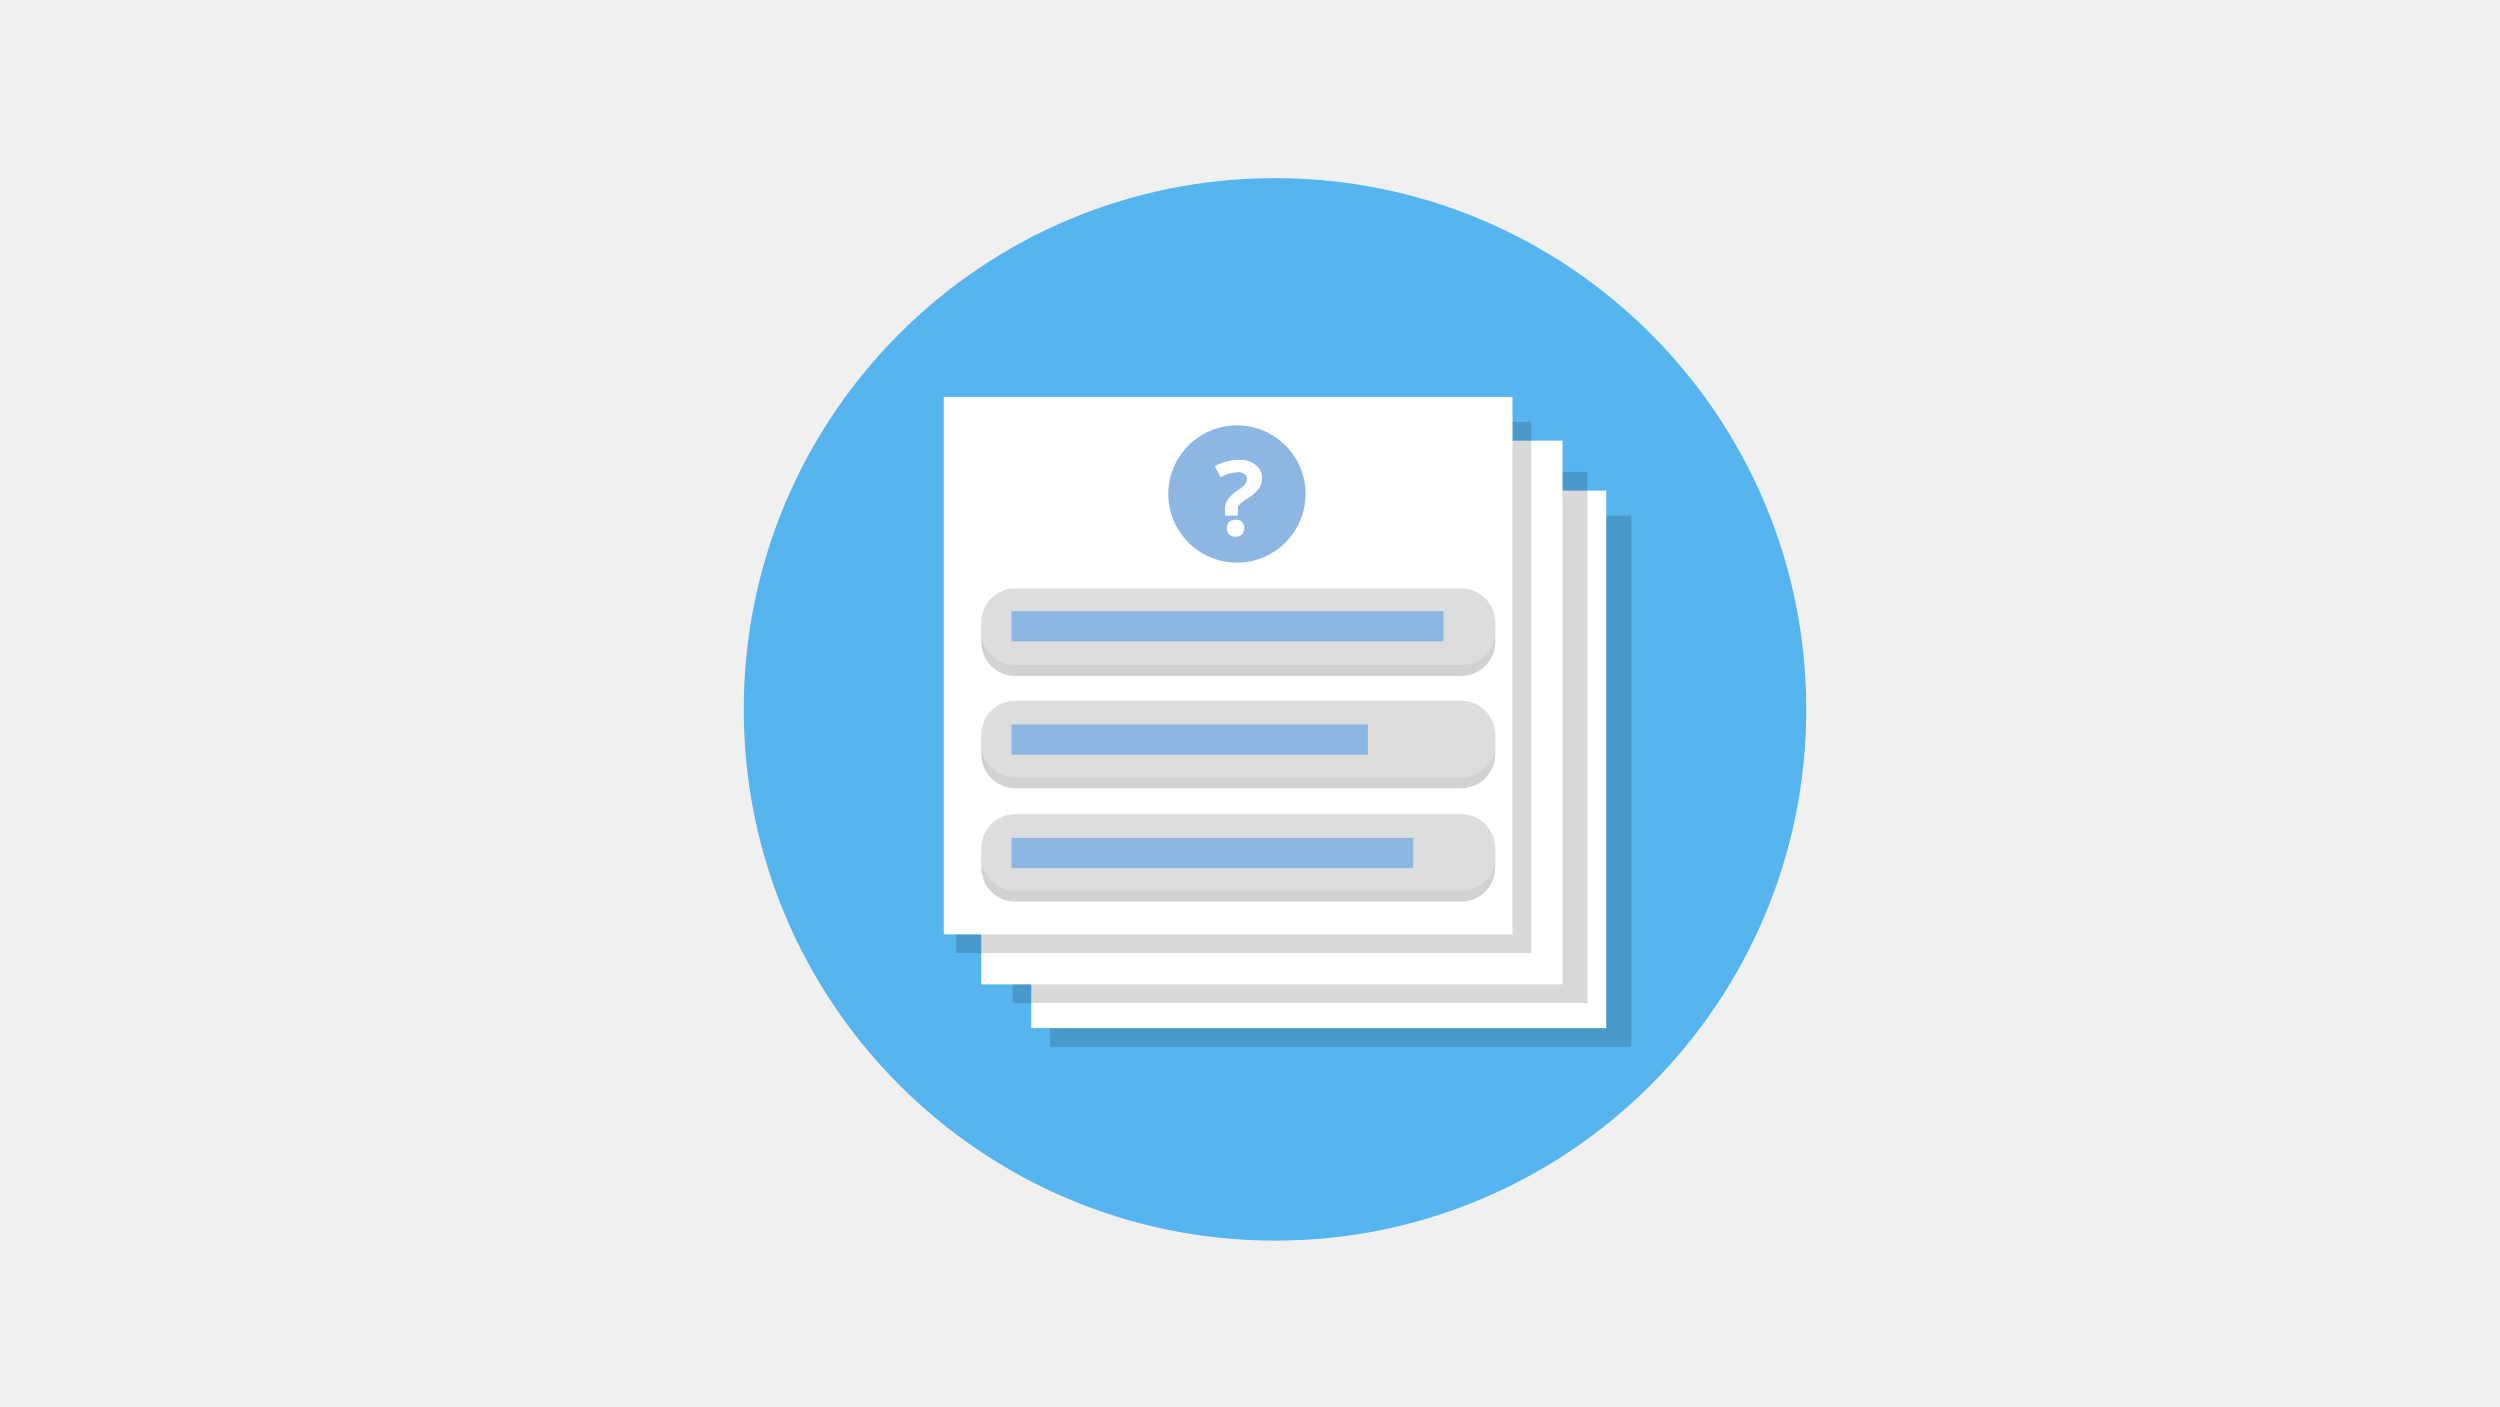
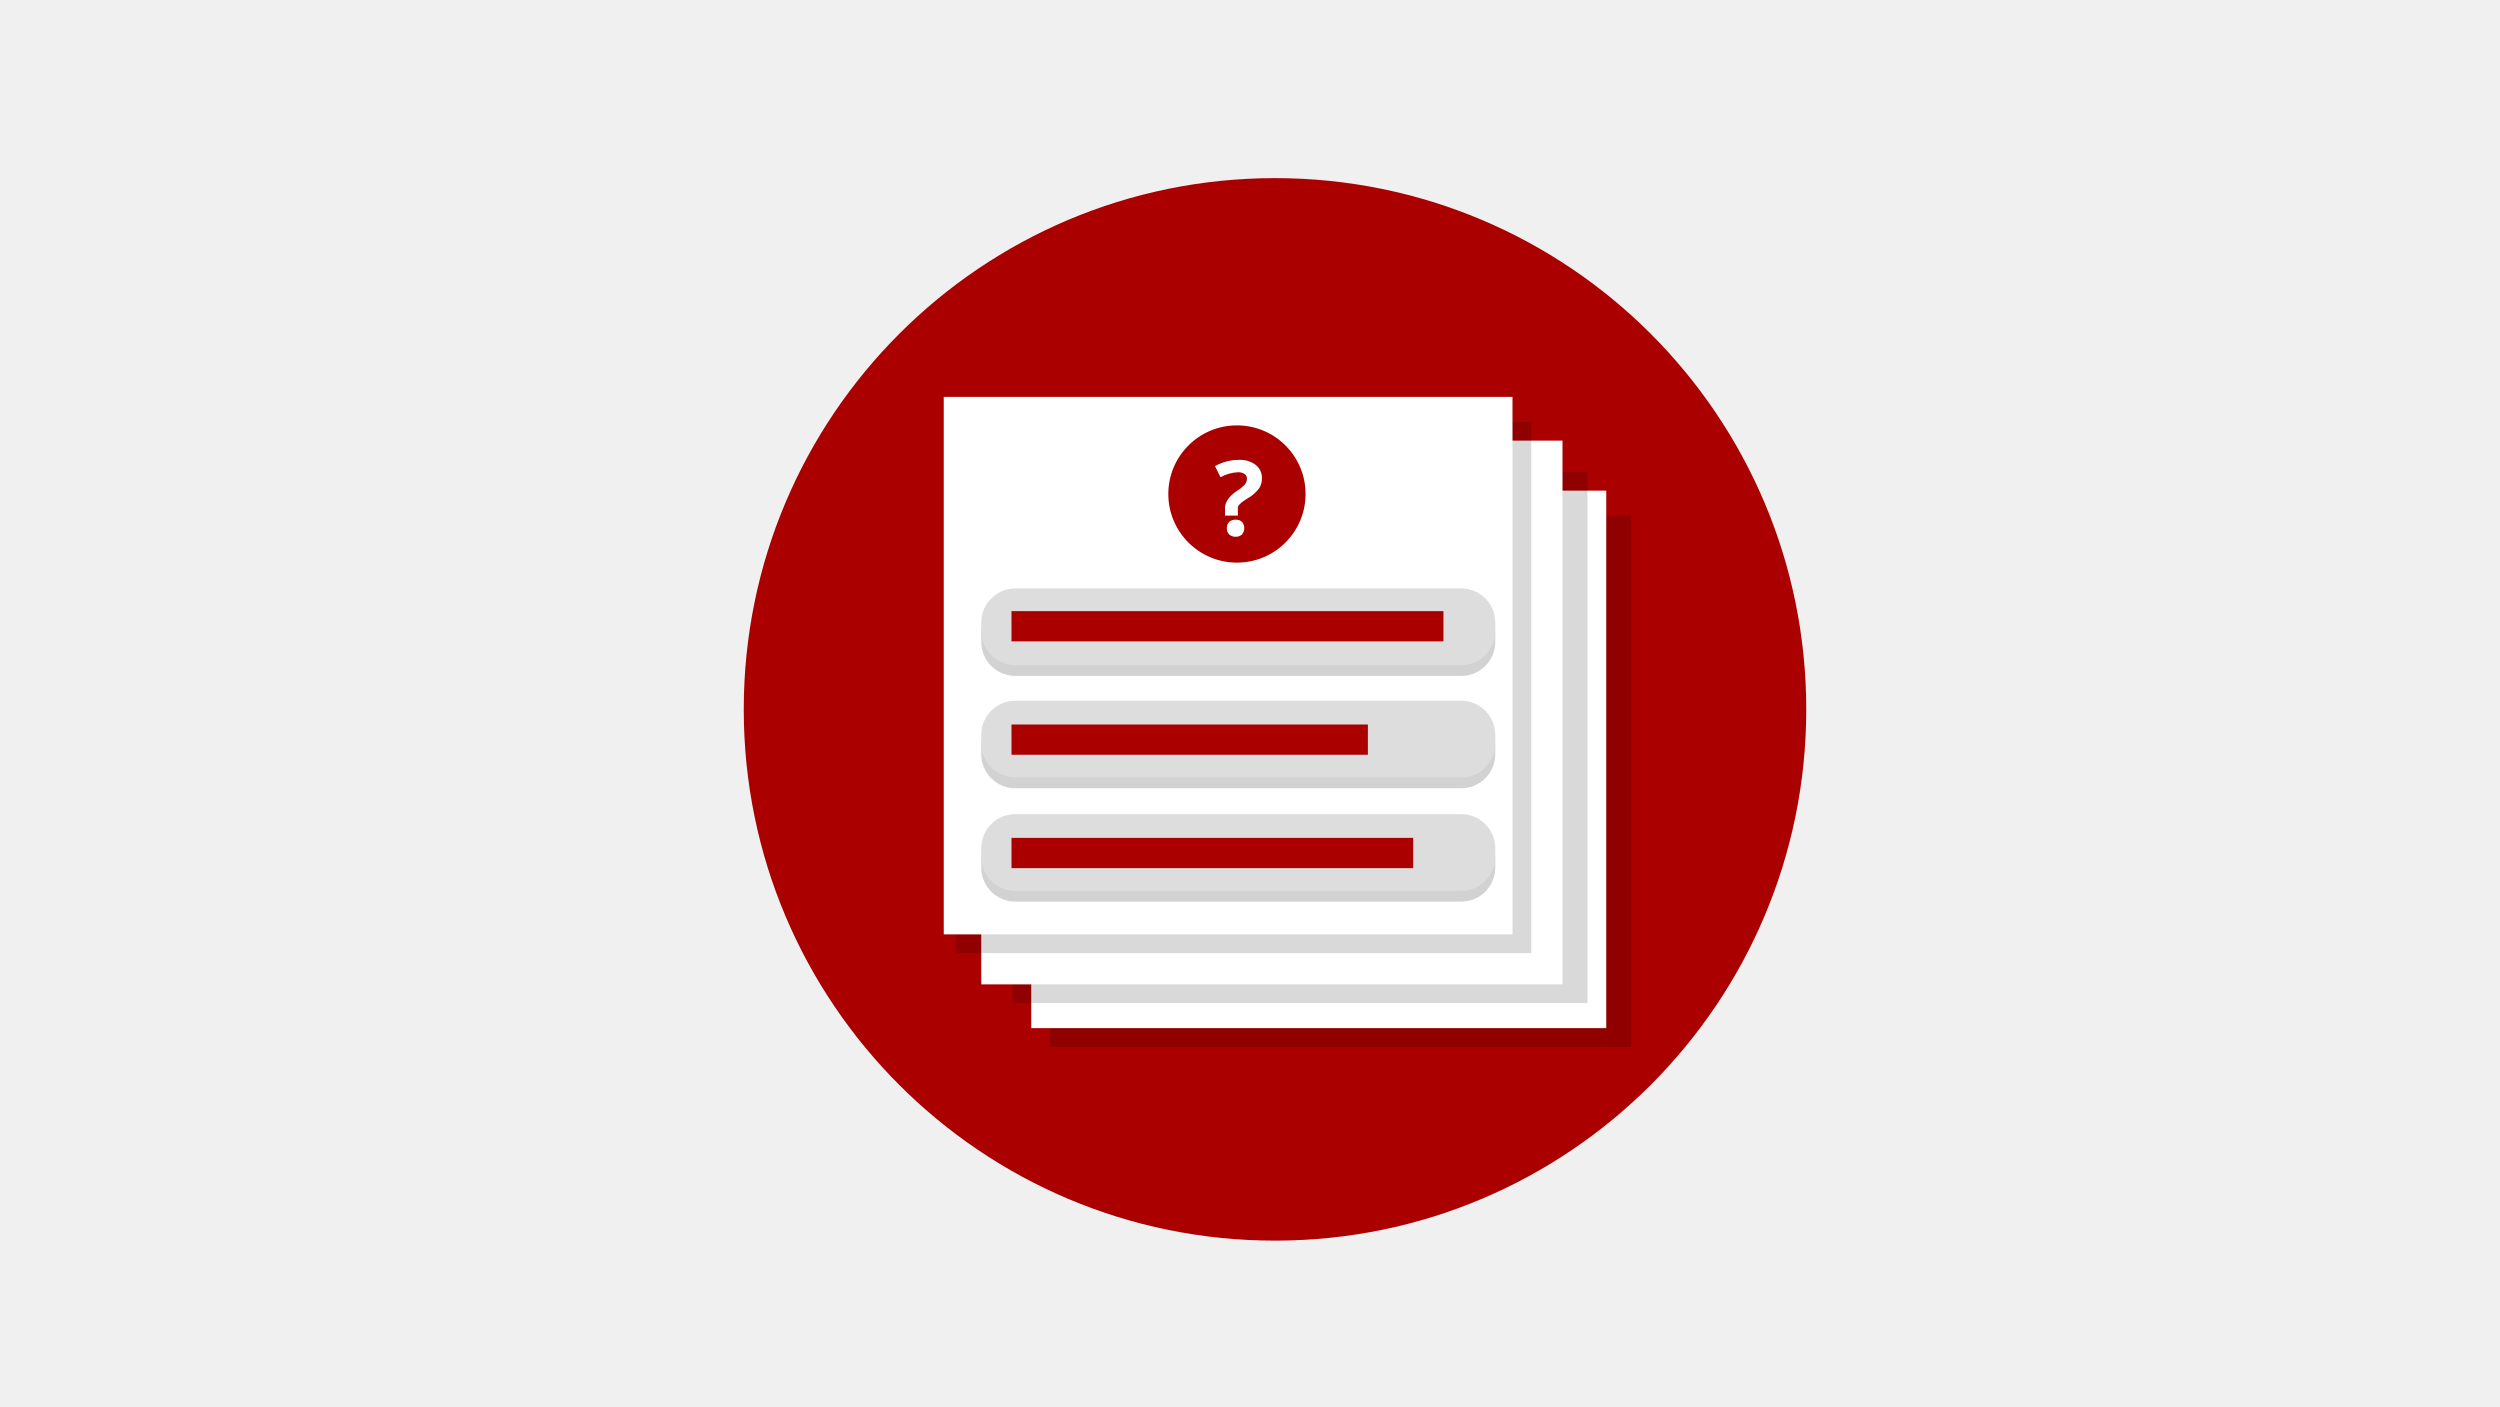
- <svg xmlns="http://www.w3.org/2000/svg" viewBox="0 0 400 225">
-   <defs>
-     <style>
+ <svg xmlns="http://www.w3.org/2000/svg" viewBox="0 0 400 225" version="1.1" id="svg90">
+   <defs id="defs4">
+     <style id="style2">
      .cls-1 {
        isolation: isolate;
      }

      .cls-2 {
        fill: #56b5ef;
      }

      .cls-3 {
        opacity: 0.15;
        mix-blend-mode: multiply;
      }

      .cls-4 {
        fill: #fff;
      }

      .cls-5 {
        opacity: 0.2;
      }

      .cls-6 {
        fill: #231f20;
      }

      .cls-7 {
        fill: #ddd;
      }

      .cls-8 {
        fill: #8db7e2;
      }

      .cls-9 {
        fill: none;
      }
    </style>
  </defs>
-   <g class="cls-1">
-     <g id="Layer_2" data-name="Layer 2">
-       <g id="question_set_copy" data-name="question set copy">
-         <g>
-           <circle class="cls-2" cx="204" cy="113.5" r="85" />
-           <g>
-             <g>
-               <g class="cls-3">
-                 <rect x="168" y="82.5" width="93" height="85" />
-               </g>
-               <rect class="cls-4" x="165" y="78.5" width="92" height="86" />
-             </g>
-             <g>
-               <g class="cls-3">
-                 <rect x="162" y="75.5" width="92" height="85" />
-               </g>
-               <rect class="cls-4" x="157" y="70.5" width="93" height="87" />
-             </g>
-             <g>
-               <g class="cls-3">
-                 <rect x="153" y="67.5" width="92" height="85" />
-               </g>
-               <rect class="cls-4" x="151" y="63.5" width="91" height="86" />
-             </g>
-             <g>
-               <g class="cls-5">
-                 <rect class="cls-6" x="157" y="95.88" width="82.24" height="12.27" rx="5.44" ry="5.44" />
-                 <rect class="cls-6" x="161.84" y="99.51" width="69.11" height="4.84" />
-               </g>
-               <g>
-                 <rect class="cls-7" x="157" y="94.15" width="82.24" height="12.27" rx="5.44" ry="5.44" />
-                 <rect class="cls-8" x="161.84" y="97.78" width="69.11" height="4.84" />
-               </g>
-             </g>
-             <g>
-               <g class="cls-5">
-                 <rect class="cls-6" x="157" y="113.85" width="82.24" height="12.27" rx="5.44" ry="5.44" />
-                 <rect class="cls-6" x="161.84" y="117.65" width="57.02" height="4.84" />
-               </g>
-               <g>
-                 <rect class="cls-7" x="157" y="112.12" width="82.24" height="12.27" rx="5.44" ry="5.44" />
-                 <rect class="cls-8" x="161.84" y="115.92" width="57.02" height="4.84" />
-               </g>
-             </g>
-             <g>
-               <g class="cls-5">
-                 <rect class="cls-6" x="157" y="131.99" width="82.24" height="12.27" rx="5.44" ry="5.44" />
-                 <rect class="cls-6" x="161.84" y="135.79" width="64.27" height="4.84" />
-               </g>
-               <g>
-                 <rect class="cls-7" x="157" y="130.26" width="82.24" height="12.27" rx="5.44" ry="5.44" />
-                 <rect class="cls-8" x="161.84" y="134.06" width="64.27" height="4.84" />
-               </g>
-             </g>
-             <circle class="cls-8" cx="197.91" cy="79.04" r="10.98" />
-             <path class="cls-4" d="M196,82.5V81.07a2.91,2.91,0,0,1,.61-1.36A5.25,5.25,0,0,1,198,78.49a6,6,0,0,0,1.2-1,1.47,1.47,0,0,0,.31-.85.91.91,0,0,0-.37-.8,1.83,1.83,0,0,0-1.08-.28,6.24,6.24,0,0,0-2.78.8l-.88-1.78a7.75,7.75,0,0,1,3.85-1,4.09,4.09,0,0,1,2.66.8,2.63,2.63,0,0,1,1,2.15,2.85,2.85,0,0,1-.41,1.54,5.79,5.79,0,0,1-1.54,1.46,15,15,0,0,0-1.34.88c-.14.2-.56.46-.56.79V82.5Zm.3,2a1.36,1.36,0,0,1,.37-1,1.48,1.48,0,0,1,1.06-.35,1.44,1.44,0,0,1,1,.36,1.58,1.58,0,0,1,0,2,1.42,1.42,0,0,1-1,.37,1.46,1.46,0,0,1-1.06-.36A1.35,1.35,0,0,1,196.3,84.45Z" />
-           </g>
-         </g>
-         <rect class="cls-9" width="400" height="225" />
+   <g id="question_set_copy" data-name="question set copy" style="isolation:isolate">
+     <circle class="cls-2" cx="204" cy="113.5" r="85" id="circle8" style="fill:#aa0000;fill-opacity:1" />
+     <g id="g16">
+       <g class="cls-3" id="g12">
+         <rect x="168" y="82.5" width="93" height="85" id="rect10" />
      </g>
+       <rect class="cls-4" x="165" y="78.5" width="92" height="86" id="rect14" />
    </g>
+     <g id="g24">
+       <g class="cls-3" id="g20">
+         <rect x="162" y="75.5" width="92" height="85" id="rect18" />
+       </g>
+       <rect class="cls-4" x="157" y="70.5" width="93" height="87" id="rect22" />
+     </g>
+     <g id="g32">
+       <g class="cls-3" id="g28">
+         <rect x="153" y="67.5" width="92" height="85" id="rect26" />
+       </g>
+       <rect class="cls-4" x="151" y="63.5" width="91" height="86" id="rect30" />
+     </g>
+     <g class="cls-5" id="g38">
+       <rect class="cls-6" x="157" y="95.88" width="82.24" height="12.27" rx="5.44" ry="5.44" id="rect34" />
+       <rect class="cls-6" x="161.84" y="99.51" width="69.11" height="4.84" id="rect36" />
+     </g>
+     <rect class="cls-7" x="157" y="94.15" width="82.24" height="12.27" rx="5.44" ry="5.44" id="rect40" />
+     <rect class="cls-8" x="161.84" y="97.78" width="69.11" height="4.84" id="rect42" style="fill:#aa0000;fill-opacity:1" />
+     <g class="cls-5" id="g52">
+       <rect class="cls-6" x="157" y="113.85" width="82.24" height="12.27" rx="5.44" ry="5.44" id="rect48" />
+       <rect class="cls-6" x="161.84" y="117.65" width="57.02" height="4.84" id="rect50" />
+     </g>
+     <rect class="cls-7" x="157" y="112.12" width="82.24" height="12.27" rx="5.44" ry="5.44" id="rect54" />
+     <rect class="cls-8" x="161.84" y="115.92" width="57.02" height="4.84" id="rect56" style="fill:#aa0000;fill-opacity:1" />
+     <g class="cls-5" id="g66">
+       <rect class="cls-6" x="157" y="131.99" width="82.24" height="12.27" rx="5.44" ry="5.44" id="rect62" />
+       <rect class="cls-6" x="161.84" y="135.79" width="64.27" height="4.84" id="rect64" />
+     </g>
+     <g id="g72">
+       <rect class="cls-7" x="157" y="130.26" width="82.24" height="12.27" rx="5.44" ry="5.44" id="rect68" />
+       <rect class="cls-8" x="161.84" y="134.06" width="64.27" height="4.84" id="rect70" style="fill:#aa0000;fill-opacity:1" />
+     </g>
+     <circle class="cls-8" cx="197.91" cy="79.04" r="10.98" id="circle76" style="fill:#aa0000;fill-opacity:1" />
+     <path class="cls-4" d="m 196,82.5 v -1.43 a 2.91,2.91 0 0 1 0.61,-1.36 5.25,5.25 0 0 1 1.39,-1.22 6,6 0 0 0 1.2,-1 1.47,1.47 0 0 0 0.31,-0.85 0.91,0.91 0 0 0 -0.37,-0.8 1.83,1.83 0 0 0 -1.08,-0.28 6.24,6.24 0 0 0 -2.78,0.8 l -0.88,-1.78 a 7.75,7.75 0 0 1 3.85,-1 4.09,4.09 0 0 1 2.66,0.8 2.63,2.63 0 0 1 1,2.15 2.85,2.85 0 0 1 -0.41,1.54 5.79,5.79 0 0 1 -1.54,1.46 15,15 0 0 0 -1.34,0.88 c -0.14,0.2 -0.56,0.46 -0.56,0.79 v 1.3 z m 0.3,2 a 1.36,1.36 0 0 1 0.37,-1 1.48,1.48 0 0 1 1.06,-0.35 1.44,1.44 0 0 1 1,0.36 1.58,1.58 0 0 1 0,2 1.42,1.42 0 0 1 -1,0.37 1.46,1.46 0 0 1 -1.06,-0.36 1.35,1.35 0 0 1 -0.37,-1.07 z" id="path78" />
+     <rect class="cls-9" width="400" height="225" id="rect84" x="0" y="0" />
  </g>
</svg>
